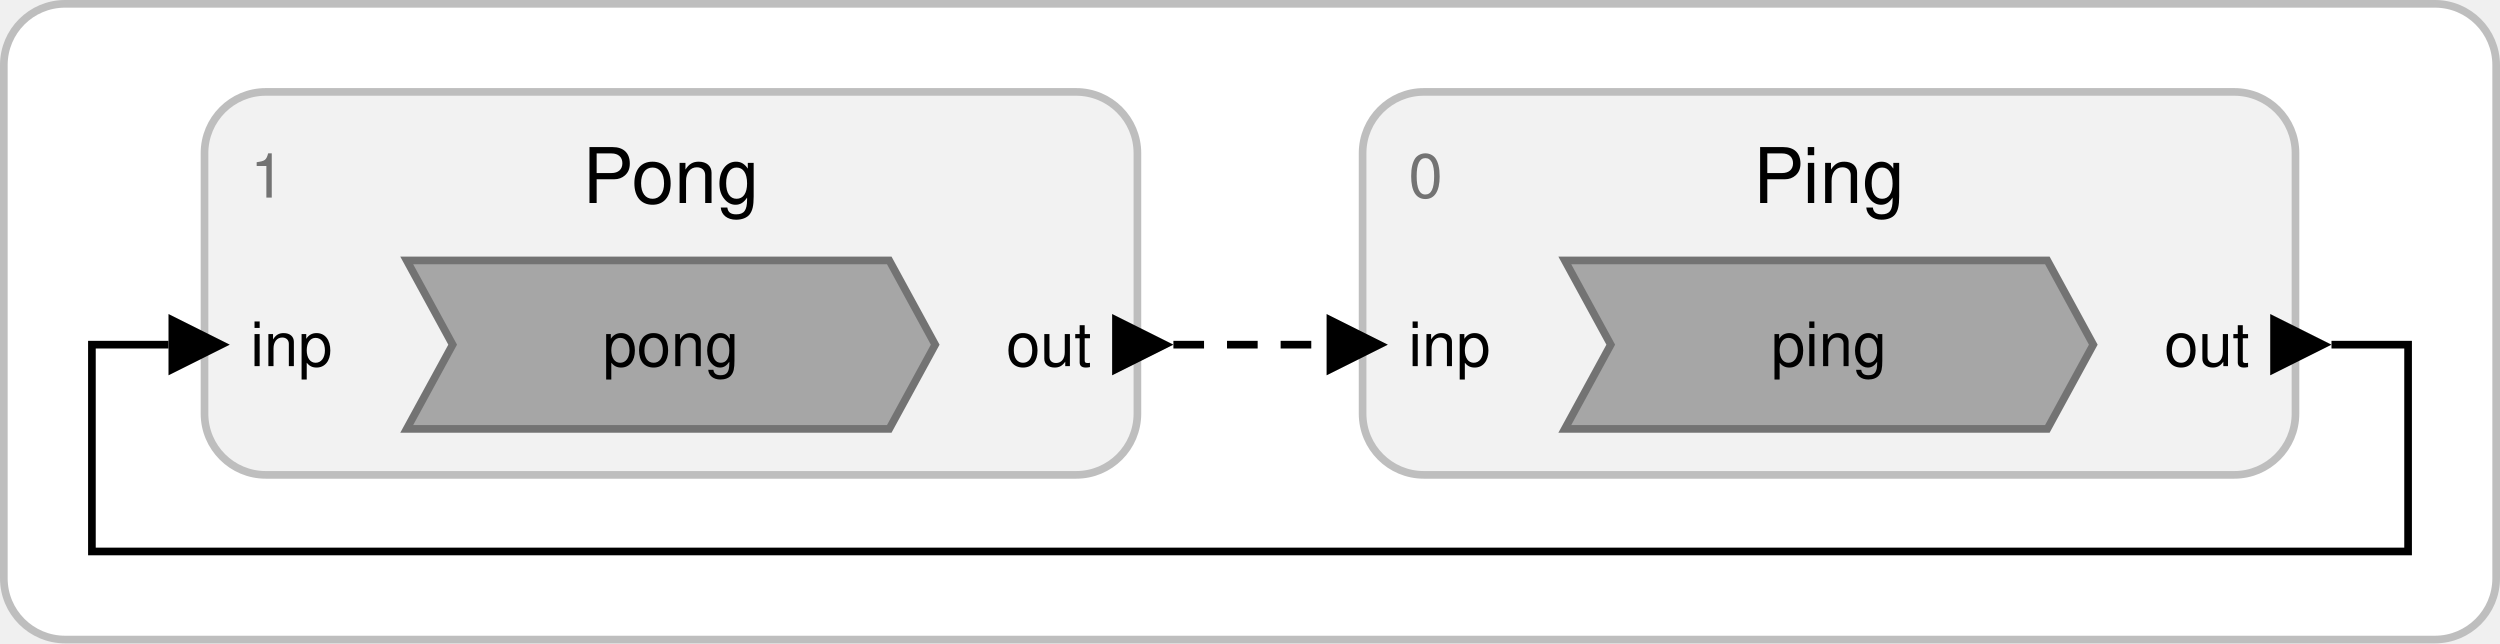
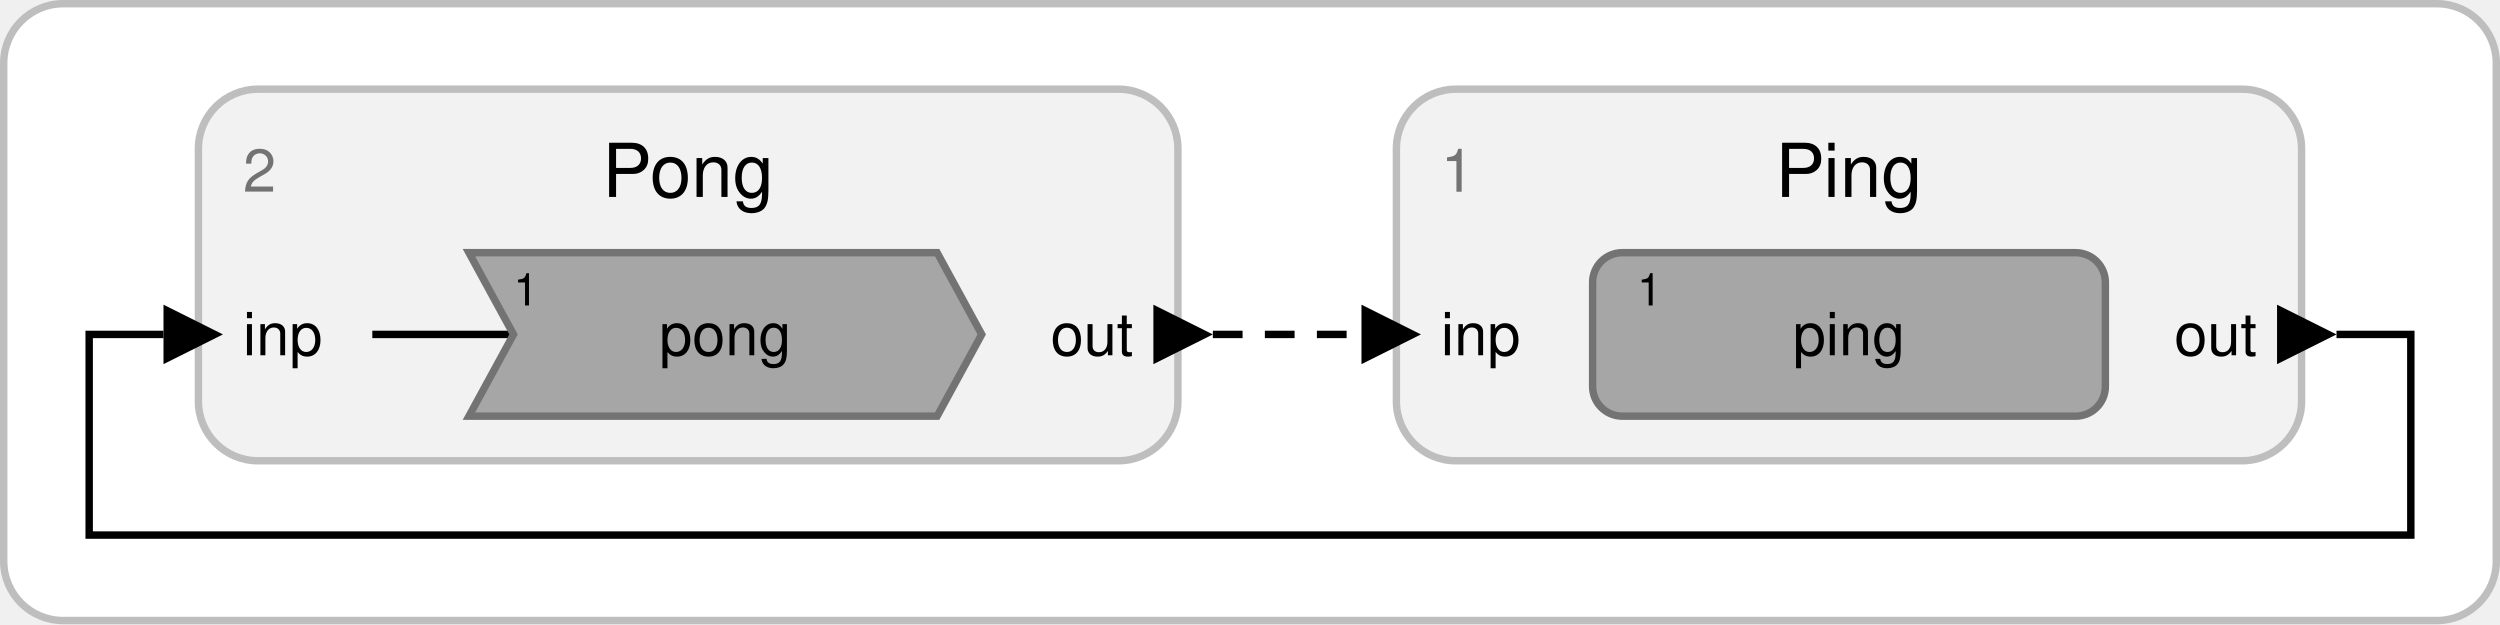
- <svg xmlns="http://www.w3.org/2000/svg" width="489.6" height="126" viewBox="0 0 326.4 84" font-family="Helvetica, Arial, sans-serif">
-   <rect x="0.5" y="0.5" width="325.4" height="83" rx="8" fill="white" stroke="#bebebe" />
-   <polyline class="connection" points="304.4,45 314.4,45 314.4,72 12,72 12,45 22,45" fill="none" stroke="black" />
-   <polyline class="connection" points="153.2,45 173.2,45" fill="none" stroke="black" stroke-dasharray="4 3" />
-   <rect class="node" x="177.9" y="12" width="121.8" height="50" rx="8" fill="#f2f2f2" stroke="#bebebe" />
+ <svg xmlns="http://www.w3.org/2000/svg" width="504.6" height="126" viewBox="0 0 336.4 84" font-family="Helvetica, Arial, sans-serif">
+   <rect x="0.5" y="0.5" width="335.4" height="83" rx="8" fill="white" stroke="#bebebe" />
+   <polyline class="connection" points="314.4,45 324.4,45 324.4,72 12,72 12,45 22,45" fill="none" stroke="black" />
+   <polyline class="connection" points="163.2,45 183.2,45" fill="none" stroke="black" stroke-dasharray="4 3" />
+   <rect class="node" x="187.9" y="12" width="121.8" height="50" rx="8" fill="#f2f2f2" stroke="#bebebe" />
  <g fill="#737373">
-     <text x="183.9" y="25.8" font-size="8" text-anchor="start">0</text>
+     <text x="193.9" y="25.8" font-size="8" text-anchor="start">1</text>
  </g>
-   <text x="238.8" y="26.5" font-size="10" text-anchor="middle">Ping</text>
-   <polygon class="task" points="204.3,34 267.3,34 273.3,45 267.3,56 204.3,56 210.3,45" fill="#a6a6a6" stroke="#737373" />
-   <text x="238.8" y="47.8" font-size="8" text-anchor="middle">ping</text>
-   <polygon class="port" points="173.2,41 181.2,45 173.2,49" />
-   <text x="183.9" y="47.8" font-size="8" text-anchor="start">inp</text>
-   <polygon class="port" points="296.4,41 304.4,45 296.4,49" />
-   <text x="293.7" y="47.8" font-size="8" text-anchor="end">out</text>
-   <rect class="node" x="26.7" y="12" width="121.8" height="50" rx="8" fill="#f2f2f2" stroke="#bebebe" />
+   <text x="248.8" y="26.5" font-size="10" text-anchor="middle">Ping</text>
+   <rect class="task" x="214.3" y="34" width="69" height="22" rx="4" fill="#a6a6a6" stroke="#737373" />
+   <text x="220.3" y="41.1" font-size="6" text-anchor="start">1</text>
+   <text x="248.8" y="47.8" font-size="8" text-anchor="middle">ping</text>
+   <polygon class="port" points="183.2,41 191.2,45 183.2,49" />
+   <text x="193.9" y="47.8" font-size="8" text-anchor="start">inp</text>
+   <polygon class="port" points="306.4,41 314.4,45 306.4,49" />
+   <text x="303.7" y="47.8" font-size="8" text-anchor="end">out</text>
+   <rect class="node" x="26.7" y="12" width="131.8" height="50" rx="8" fill="#f2f2f2" stroke="#bebebe" />
  <g fill="#737373">
-     <text x="32.7" y="25.8" font-size="8" text-anchor="start">1</text>
+     <text x="32.7" y="25.8" font-size="8" text-anchor="start">2</text>
  </g>
-   <text x="87.6" y="26.5" font-size="10" text-anchor="middle">Pong</text>
-   <polygon class="task" points="53.1,34 116.1,34 122.1,45 116.1,56 53.1,56 59.1,45" fill="#a6a6a6" stroke="#737373" />
-   <text x="87.6" y="47.8" font-size="8" text-anchor="middle">pong</text>
+   <text x="92.6" y="26.5" font-size="10" text-anchor="middle">Pong</text>
+   <polyline class="trigger" points="50.1,45 69.1,45" fill="none" stroke="black" />
+   <polygon class="reaction" points="63.1,34 126.1,34 132.1,45 126.1,56 63.1,56 69.1,45" fill="#a6a6a6" stroke="#737373" />
+   <text x="69.1" y="41.1" font-size="6" text-anchor="start">1</text>
+   <text x="97.6" y="47.8" font-size="8" text-anchor="middle">pong</text>
  <polygon class="port" points="22,41 30,45 22,49" />
  <text x="32.7" y="47.8" font-size="8" text-anchor="start">inp</text>
-   <polygon class="port" points="145.2,41 153.2,45 145.2,49" />
-   <text x="142.5" y="47.8" font-size="8" text-anchor="end">out</text>
+   <polygon class="port" points="155.2,41 163.2,45 155.2,49" />
+   <text x="152.5" y="47.8" font-size="8" text-anchor="end">out</text>
</svg>
